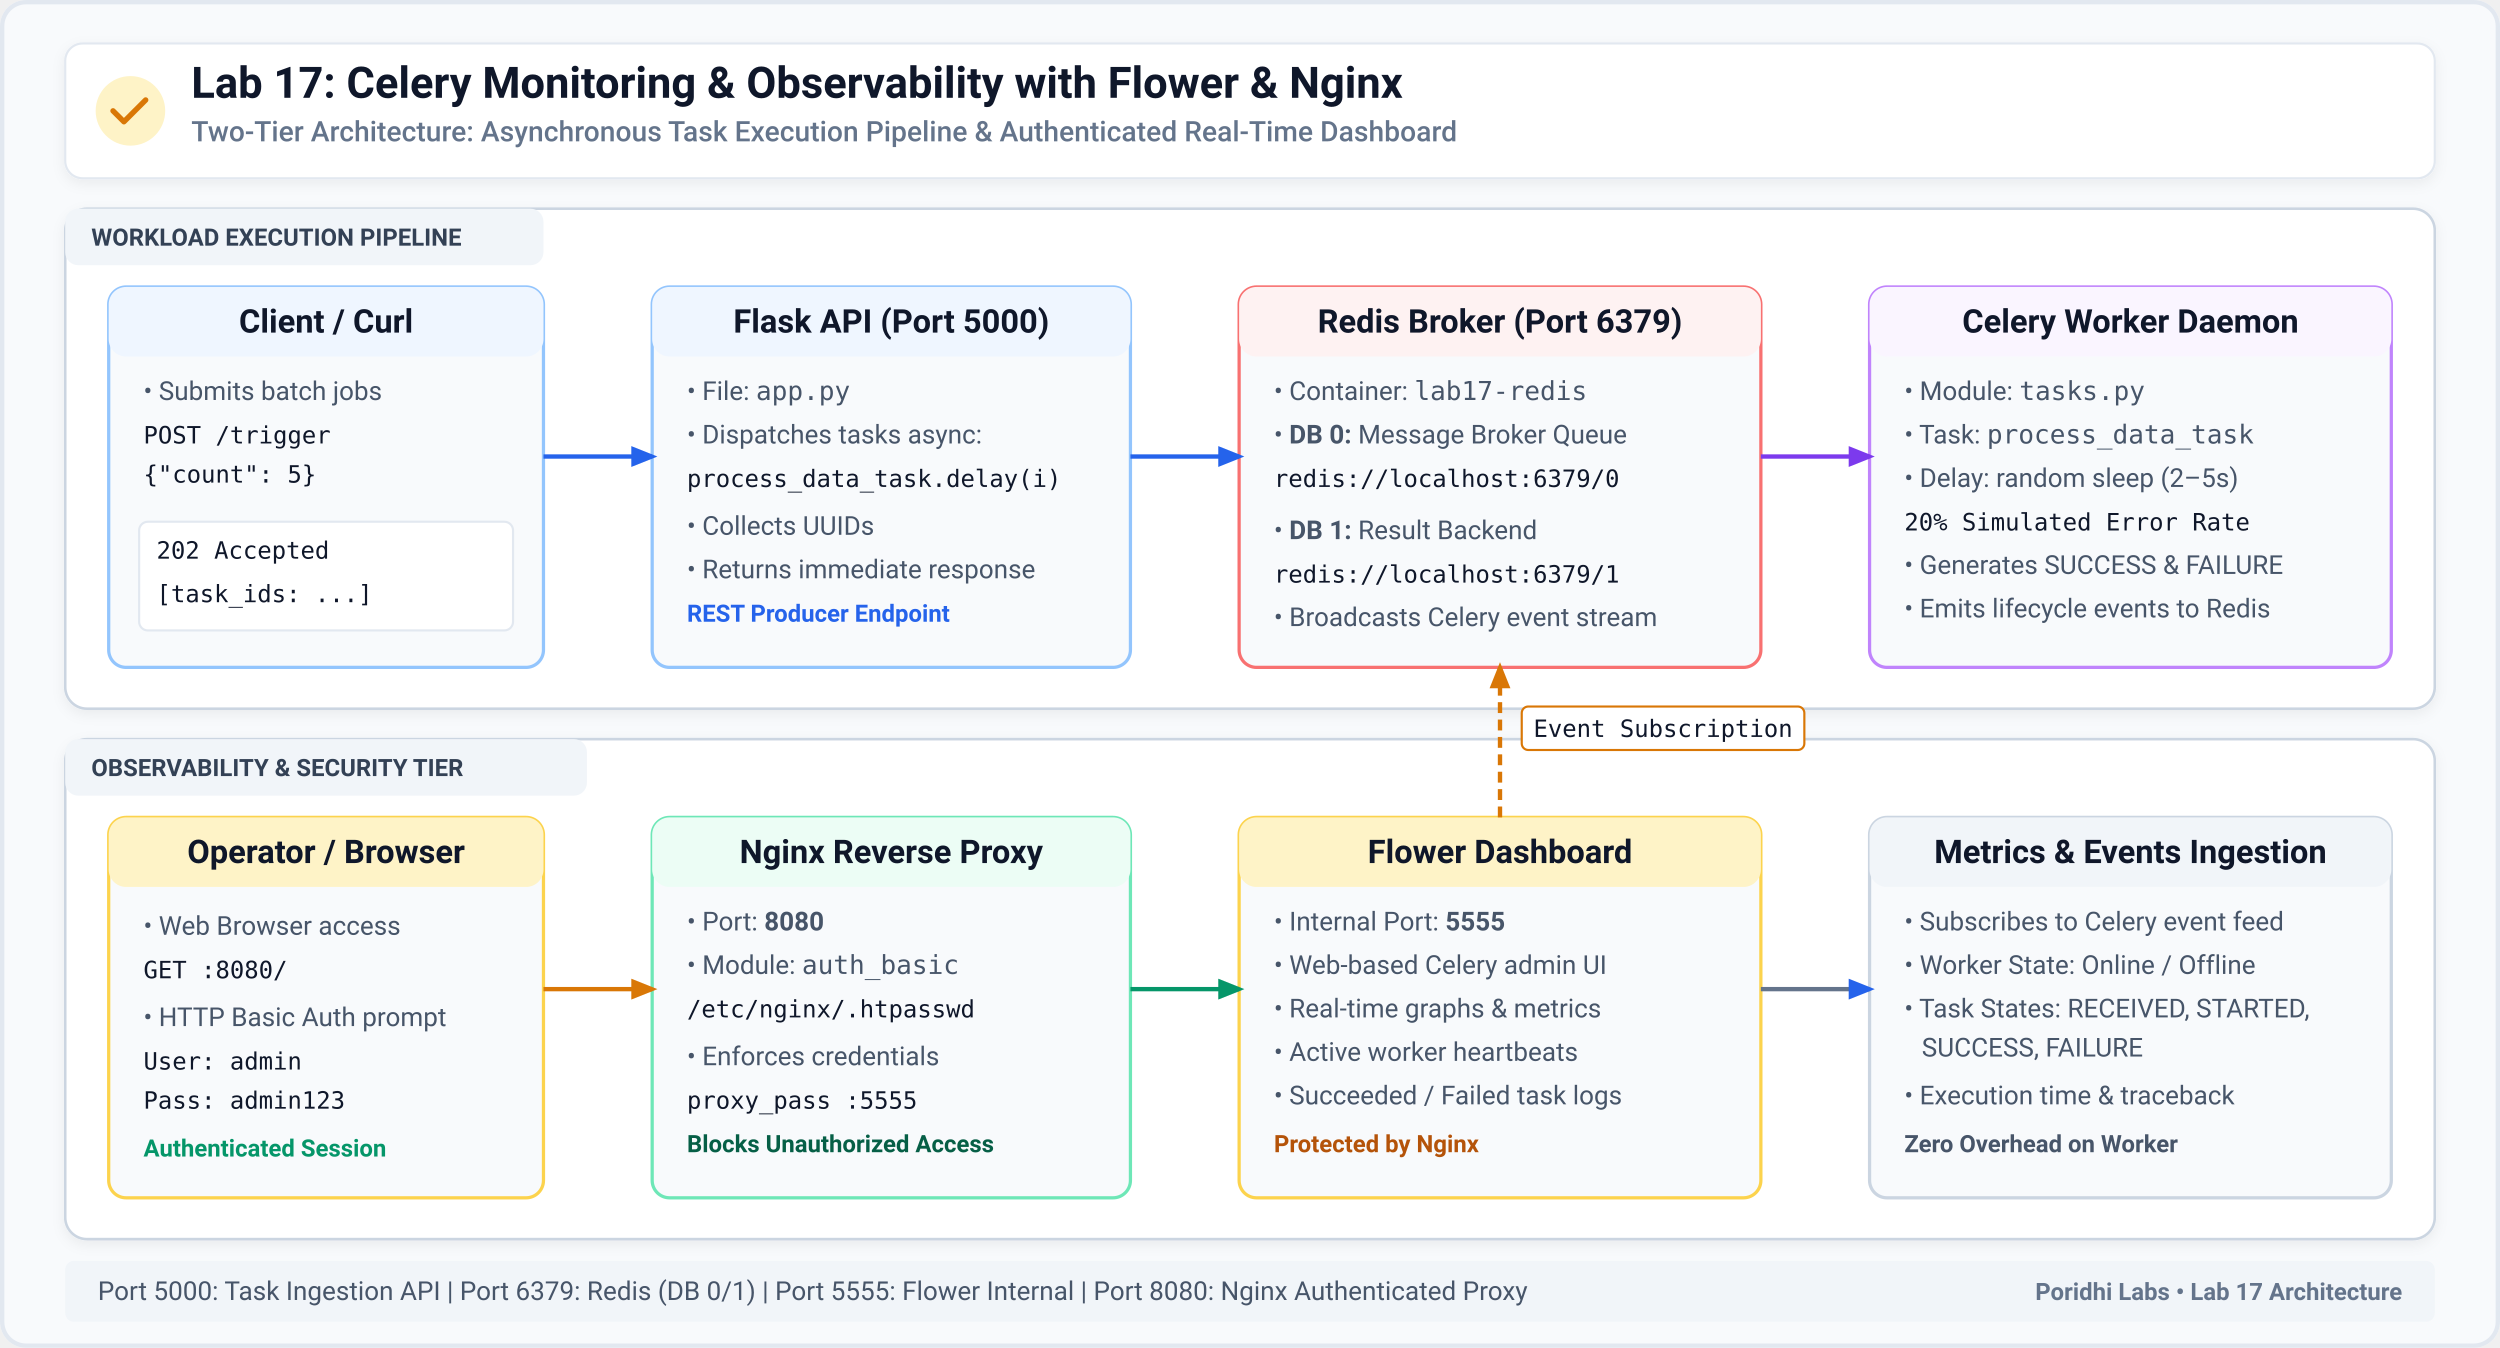
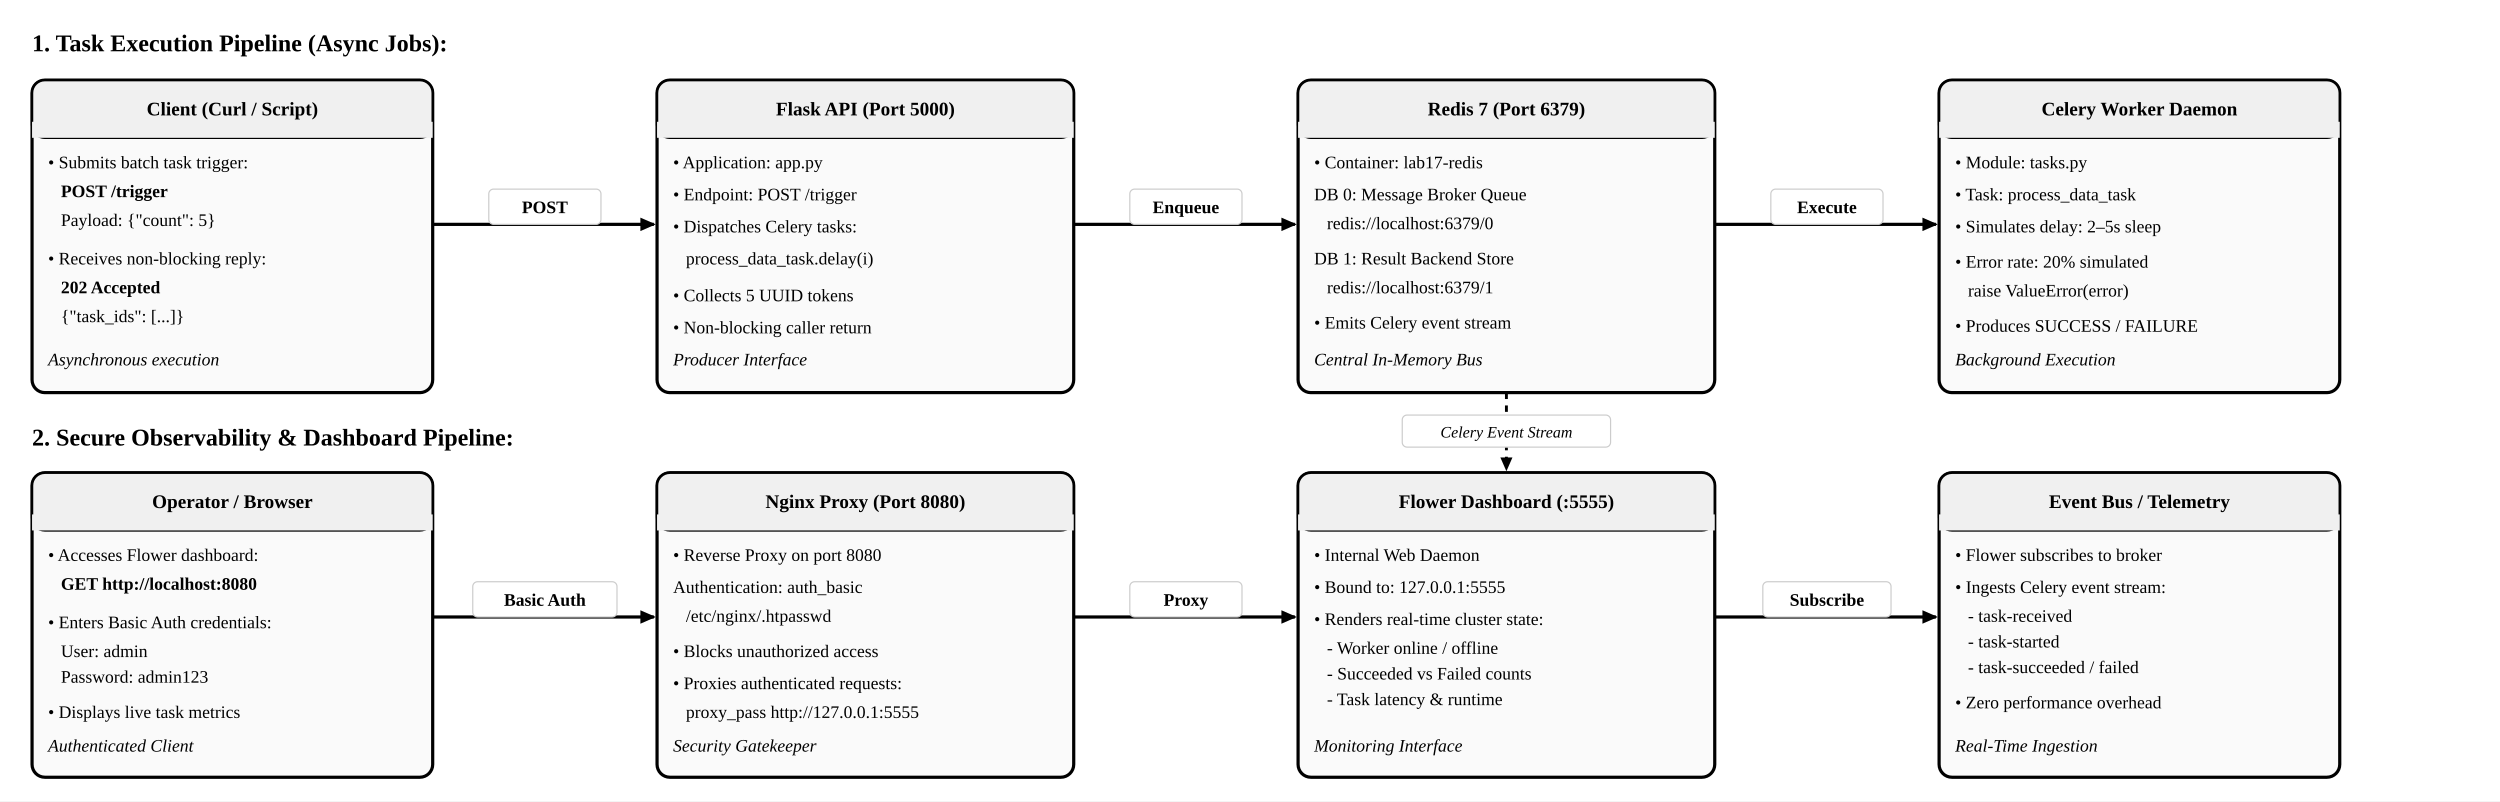
- <svg xmlns="http://www.w3.org/2000/svg" viewBox="0 0 1150 620" width="100%" height="100%">
+ <svg xmlns="http://www.w3.org/2000/svg" viewBox="0 0 1560 500" width="1560" height="500">
  <defs>
    <style>
-       .font-sans { font-family: -apple-system, BlinkMacSystemFont, "Segoe UI", Roboto, Helvetica, Arial, sans-serif; }
-       .title { font-size: 20px; font-weight: 700; fill: #0f172a; }
-       .subtitle { font-size: 13px; font-weight: 500; fill: #64748b; }
-       .box-title { font-size: 15px; font-weight: 700; fill: #0f172a; }
-       .box-desc { font-size: 12px; font-weight: 400; fill: #475569; }
-       .badge-text { font-size: 11px; font-weight: 600; }
-       .label-text { font-size: 12px; font-weight: 600; fill: #334155; }
-       .code-text { font-family: ui-monospace, SFMono-Regular, Menlo, Monaco, Consolas, monospace; font-size: 11px; fill: #0f172a; }
+       text {
+         font-family: "Times New Roman", Times, "Liberation Serif", serif;
+         fill: #000000;
+       }
+       .title-text {
+         font-size: 15px;
+         font-weight: bold;
+         fill: #000000;
+       }
+       .subtitle-text {
+         font-size: 11px;
+         font-style: italic;
+         fill: #000000;
+       }
+       .section-heading {
+         font-size: 12px;
+         font-weight: bold;
+         fill: #000000;
+       }
+       .code-font {
+         font-family: "Times New Roman", Times, "Liberation Serif", serif;
+         font-size: 11px;
+         fill: #000000;
+       }
+       .body-text {
+         font-size: 11px;
+         fill: #000000;
+       }
+       .arrow-label {
+         font-size: 11px;
+         font-weight: bold;
+         fill: #000000;
+       }
+       .arrow-sub {
+         font-size: 10px;
+         font-style: italic;
+         fill: #000000;
+       }
+       .flow-step-title {
+         font-size: 12px;
+         font-weight: bold;
+         fill: #000000;
+       }
+       .flow-step-sub {
+         font-size: 11px;
+         font-style: italic;
+         fill: #000000;
+       }
    </style>
-     <filter id="card-shadow" x="-4%" y="-4%" width="108%" height="108%" filterUnits="userSpaceOnUse">
-       <feDropShadow dx="0" dy="4" stdDeviation="6" flood-color="#0f172a" flood-opacity="0.08" />
-     </filter>
-     <filter id="subtle-shadow" x="-2%" y="-2%" width="104%" height="106%" filterUnits="userSpaceOnUse">
-       <feDropShadow dx="0" dy="2" stdDeviation="3" flood-color="#0f172a" flood-opacity="0.06" />
-     </filter>
-     <marker id="arrow-blue" viewBox="0 0 10 10" refX="8" refY="5" markerWidth="6" markerHeight="6" orient="auto-start-reverse">
-       <path d="M 0 1 L 10 5 L 0 9 z" fill="#2563eb" />
-     </marker>
-     <marker id="arrow-purple" viewBox="0 0 10 10" refX="8" refY="5" markerWidth="6" markerHeight="6" orient="auto-start-reverse">
-       <path d="M 0 1 L 10 5 L 0 9 z" fill="#7c3aed" />
-     </marker>
-     <marker id="arrow-amber" viewBox="0 0 10 10" refX="8" refY="5" markerWidth="6" markerHeight="6" orient="auto-start-reverse">
-       <path d="M 0 1 L 10 5 L 0 9 z" fill="#d97706" />
-     </marker>
-     <marker id="arrow-emerald" viewBox="0 0 10 10" refX="8" refY="5" markerWidth="6" markerHeight="6" orient="auto-start-reverse">
-       <path d="M 0 1 L 10 5 L 0 9 z" fill="#059669" />
+     <marker id="arr-black" viewBox="0 0 10 10" refX="7" refY="5" markerWidth="6" markerHeight="6" orient="auto-start-reverse">
+       <path d="M 0 1.5 L 8 5 L 0 8.5 z" fill="#000000" />
    </marker>
  </defs>
-   <rect width="1150" height="620" fill="#f8fafc" rx="12" />
-   <rect x="1" y="1" width="1148" height="618" fill="none" stroke="#e2e8f0" stroke-width="2" rx="11" />
-   <rect x="30" y="20" width="1090" height="62" rx="8" fill="#ffffff" stroke="#e2e8f0" stroke-width="1" filter="url(#subtle-shadow)" />
-   <circle cx="60" cy="51" r="16" fill="#fef3c7" />
-   <path d="M52 51 L57 56 L67 46" fill="none" stroke="#d97706" stroke-width="2.5" stroke-linecap="round" stroke-linejoin="round" />
-   <text x="88" y="45" class="font-sans title">Lab 17: Celery Monitoring &amp; Observability with Flower &amp; Nginx</text>
-   <text x="88" y="65" class="font-sans subtitle">Two-Tier Architecture: Asynchronous Task Execution Pipeline &amp; Authenticated Real-Time Dashboard</text>
-   <rect x="30" y="96" width="1090" height="230" rx="10" fill="#ffffff" stroke="#cbd5e1" stroke-width="1.2" filter="url(#subtle-shadow)" />
-   <rect x="30" y="96" width="220" height="26" rx="6" fill="#f1f5f9" />
-   <text x="42" y="113" class="font-sans badge-text" fill="#334155">WORKLOAD EXECUTION PIPELINE</text>
-   <g transform="translate(50, 132)">
-     <rect width="200" height="175" rx="8" fill="#f8fafc" stroke="#93c5fd" stroke-width="1.5" />
-     <rect width="200" height="32" rx="8" fill="#eff6ff" />
-     <text x="100" y="21" text-anchor="middle" class="font-sans box-title" fill="#1e40af">Client / Curl</text>
-     <text x="16" y="52" class="font-sans box-desc">• Submits batch jobs</text>
-     <text x="16" y="72" class="code-text" fill="#2563eb">POST /trigger</text>
-     <text x="16" y="90" class="code-text" fill="#64748b">{"count": 5}</text>
-     <rect x="14" y="108" width="172" height="50" rx="4" fill="#ffffff" stroke="#e2e8f0" stroke-width="1" />
-     <text x="22" y="125" class="code-text" fill="#059669">202 Accepted</text>
-     <text x="22" y="145" class="code-text" fill="#64748b">[task_ids: ...]</text>
+   <rect width="100%" height="100%" fill="#ffffff" />
+   <text x="20" y="32" class="title-text">1. Task Execution Pipeline (Async Jobs):</text>
+   <g transform="translate(20, 50)">
+     <rect width="250" height="195" rx="8" fill="#fafafa" stroke="#000000" stroke-width="2" />
+     <rect width="250" height="36" rx="8" fill="#f0f0f0" stroke="#000000" stroke-width="1.5" />
+     <rect y="26" width="250" height="10" fill="#f0f0f0" />
+     <text x="125" y="22" text-anchor="middle" class="section-heading">Client (Curl / Script)</text>
+     <text x="10" y="55" class="body-text">• Submits batch task trigger:</text>
+     <text x="18" y="73" class="code-font" font-weight="bold">POST /trigger</text>
+     <text x="18" y="91" class="code-font">Payload: {"count": 5}</text>
+     <text x="10" y="115" class="body-text">• Receives non-blocking reply:</text>
+     <text x="18" y="133" class="code-font" font-weight="bold">202 Accepted</text>
+     <text x="18" y="151" class="code-font">{"task_ids": [...]}</text>
+     <text x="10" y="178" class="subtitle-text">Asynchronous execution</text>
  </g>
-   <g transform="translate(300, 132)">
-     <rect width="220" height="175" rx="8" fill="#f8fafc" stroke="#93c5fd" stroke-width="1.5" />
-     <rect width="220" height="32" rx="8" fill="#eff6ff" />
-     <text x="110" y="21" text-anchor="middle" class="font-sans box-title" fill="#1e40af">Flask API (Port 5000)</text>
-     <text x="16" y="52" class="font-sans box-desc">• File: <tspan font-family="monospace">app.py</tspan>
-     </text>
-     <text x="16" y="72" class="font-sans box-desc">• Dispatches tasks async:</text>
-     <text x="16" y="92" class="code-text" fill="#2563eb">process_data_task.delay(i)</text>
-     <text x="16" y="114" class="font-sans box-desc">• Collects UUIDs</text>
-     <text x="16" y="134" class="font-sans box-desc">• Returns immediate response</text>
-     <text x="16" y="154" class="font-sans badge-text" fill="#2563eb">REST Producer Endpoint</text>
+   <g transform="translate(410, 50)">
+     <rect width="260" height="195" rx="8" fill="#fafafa" stroke="#000000" stroke-width="2" />
+     <rect width="260" height="36" rx="8" fill="#f0f0f0" stroke="#000000" stroke-width="1.5" />
+     <rect y="26" width="260" height="10" fill="#f0f0f0" />
+     <text x="130" y="22" text-anchor="middle" class="section-heading">Flask API (Port 5000)</text>
+     <text x="10" y="55" class="body-text">• Application: app.py</text>
+     <text x="10" y="75" class="body-text">• Endpoint: POST /trigger</text>
+     <text x="10" y="95" class="body-text">• Dispatches Celery tasks:</text>
+     <text x="18" y="115" class="code-font">process_data_task.delay(i)</text>
+     <text x="10" y="138" class="body-text">• Collects 5 UUID tokens</text>
+     <text x="10" y="158" class="body-text">• Non-blocking caller return</text>
+     <text x="10" y="178" class="subtitle-text">Producer Interface</text>
  </g>
-   <g transform="translate(570, 132)">
-     <rect width="240" height="175" rx="8" fill="#f8fafc" stroke="#f87171" stroke-width="1.5" />
-     <rect width="240" height="32" rx="8" fill="#fef2f2" />
-     <text x="120" y="21" text-anchor="middle" class="font-sans box-title" fill="#991b1b">Redis Broker (Port 6379)</text>
-     <text x="16" y="52" class="font-sans box-desc">• Container: <tspan font-family="monospace">lab17-redis</tspan>
-     </text>
-     <text x="16" y="72" class="font-sans box-desc">• <tspan font-weight="600">DB 0:</tspan> Message Broker Queue</text>
-     <text x="16" y="92" class="code-text" fill="#991b1b">redis://localhost:6379/0</text>
-     <text x="16" y="116" class="font-sans box-desc">• <tspan font-weight="600">DB 1:</tspan> Result Backend</text>
-     <text x="16" y="136" class="code-text" fill="#991b1b">redis://localhost:6379/1</text>
-     <text x="16" y="156" class="font-sans box-desc">• Broadcasts Celery event stream</text>
+   <g transform="translate(810, 50)">
+     <rect width="260" height="195" rx="8" fill="#fafafa" stroke="#000000" stroke-width="2" />
+     <rect width="260" height="36" rx="8" fill="#f0f0f0" stroke="#000000" stroke-width="1.5" />
+     <rect y="26" width="260" height="10" fill="#f0f0f0" />
+     <text x="130" y="22" text-anchor="middle" class="section-heading">Redis 7 (Port 6379)</text>
+     <text x="10" y="55" class="body-text">• Container: lab17-redis</text>
+     <text x="10" y="75" class="body-text">DB 0: Message Broker Queue</text>
+     <text x="18" y="93" class="code-font">redis://localhost:6379/0</text>
+     <text x="10" y="115" class="body-text">DB 1: Result Backend Store</text>
+     <text x="18" y="133" class="code-font">redis://localhost:6379/1</text>
+     <text x="10" y="155" class="body-text">• Emits Celery event stream</text>
+     <text x="10" y="178" class="subtitle-text">Central In-Memory Bus</text>
  </g>
-   <g transform="translate(860, 132)">
-     <rect width="240" height="175" rx="8" fill="#f8fafc" stroke="#c084fc" stroke-width="1.5" />
-     <rect width="240" height="32" rx="8" fill="#faf5ff" />
-     <text x="120" y="21" text-anchor="middle" class="font-sans box-title" fill="#581c87">Celery Worker Daemon</text>
-     <text x="16" y="52" class="font-sans box-desc">• Module: <tspan font-family="monospace">tasks.py</tspan>
-     </text>
-     <text x="16" y="72" class="font-sans box-desc">• Task: <tspan font-family="monospace">process_data_task</tspan>
-     </text>
-     <text x="16" y="92" class="font-sans box-desc">• Delay: random sleep (2–5s)</text>
-     <text x="16" y="112" class="code-text" fill="#d97706">20% Simulated Error Rate</text>
-     <text x="16" y="132" class="font-sans box-desc">• Generates SUCCESS &amp; FAILURE</text>
-     <text x="16" y="152" class="font-sans box-desc">• Emits lifecycle events to Redis</text>
+   <g transform="translate(1210, 50)">
+     <rect width="250" height="195" rx="8" fill="#fafafa" stroke="#000000" stroke-width="2" />
+     <rect width="250" height="36" rx="8" fill="#f0f0f0" stroke="#000000" stroke-width="1.5" />
+     <rect y="26" width="250" height="10" fill="#f0f0f0" />
+     <text x="125" y="22" text-anchor="middle" class="section-heading">Celery Worker Daemon</text>
+     <text x="10" y="55" class="body-text">• Module: tasks.py</text>
+     <text x="10" y="75" class="body-text">• Task: process_data_task</text>
+     <text x="10" y="95" class="body-text">• Simulates delay: 2–5s sleep</text>
+     <text x="10" y="117" class="body-text">• Error rate: 20% simulated</text>
+     <text x="18" y="135" class="code-font">raise ValueError(error)</text>
+     <text x="10" y="157" class="body-text">• Produces SUCCESS / FAILURE</text>
+     <text x="10" y="178" class="subtitle-text">Background Execution</text>
  </g>
-   <line x1="250" y1="210" x2="300" y2="210" stroke="#2563eb" stroke-width="2" marker-end="url(#arrow-blue)" />
-   <line x1="520" y1="210" x2="570" y2="210" stroke="#2563eb" stroke-width="2" marker-end="url(#arrow-blue)" />
-   <line x1="810" y1="210" x2="860" y2="210" stroke="#7c3aed" stroke-width="2" marker-end="url(#arrow-purple)" />
-   <rect x="30" y="340" width="1090" height="230" rx="10" fill="#ffffff" stroke="#cbd5e1" stroke-width="1.2" filter="url(#subtle-shadow)" />
-   <rect x="30" y="340" width="240" height="26" rx="6" fill="#f1f5f9" />
-   <text x="42" y="357" class="font-sans badge-text" fill="#334155">OBSERVABILITY &amp; SECURITY TIER</text>
-   <g transform="translate(50, 376)">
-     <rect width="200" height="175" rx="8" fill="#f8fafc" stroke="#fcd34d" stroke-width="1.5" />
-     <rect width="200" height="32" rx="8" fill="#fef3c7" />
-     <text x="100" y="21" text-anchor="middle" class="font-sans box-title" fill="#92400e">Operator / Browser</text>
-     <text x="16" y="54" class="font-sans box-desc">• Web Browser access</text>
-     <text x="16" y="74" class="code-text" fill="#b45309">GET :8080/</text>
-     <text x="16" y="96" class="font-sans box-desc">• HTTP Basic Auth prompt</text>
-     <text x="16" y="116" class="code-text" fill="#475569">User: admin</text>
-     <text x="16" y="134" class="code-text" fill="#475569">Pass: admin123</text>
-     <text x="16" y="156" class="font-sans badge-text" fill="#059669">Authenticated Session</text>
+   <line x1="270" y1="140" x2="408" y2="140" stroke="#000000" stroke-width="2" marker-end="url(#arr-black)" />
+   <rect x="305" y="118" width="70" height="22" rx="3" fill="#ffffff" stroke="#cccccc" stroke-width="0.75" />
+   <text x="340" y="133" text-anchor="middle" class="arrow-label">POST</text>
+   <line x1="670" y1="140" x2="808" y2="140" stroke="#000000" stroke-width="2" marker-end="url(#arr-black)" />
+   <rect x="705" y="118" width="70" height="22" rx="3" fill="#ffffff" stroke="#cccccc" stroke-width="0.75" />
+   <text x="740" y="133" text-anchor="middle" class="arrow-label">Enqueue</text>
+   <line x1="1070" y1="140" x2="1208" y2="140" stroke="#000000" stroke-width="2" marker-end="url(#arr-black)" />
+   <rect x="1105" y="118" width="70" height="22" rx="3" fill="#ffffff" stroke="#cccccc" stroke-width="0.75" />
+   <text x="1140" y="133" text-anchor="middle" class="arrow-label">Execute</text>
+   <text x="20" y="278" class="title-text">2. Secure Observability &amp; Dashboard Pipeline:</text>
+   <g transform="translate(20, 295)">
+     <rect width="250" height="190" rx="8" fill="#fafafa" stroke="#000000" stroke-width="2" />
+     <rect width="250" height="36" rx="8" fill="#f0f0f0" stroke="#000000" stroke-width="1.5" />
+     <rect y="26" width="250" height="10" fill="#f0f0f0" />
+     <text x="125" y="22" text-anchor="middle" class="section-heading">Operator / Browser</text>
+     <text x="10" y="55" class="body-text">• Accesses Flower dashboard:</text>
+     <text x="18" y="73" class="code-font" font-weight="bold">GET http://localhost:8080</text>
+     <text x="10" y="97" class="body-text">• Enters Basic Auth credentials:</text>
+     <text x="18" y="115" class="body-text">User: admin</text>
+     <text x="18" y="131" class="body-text">Password: admin123</text>
+     <text x="10" y="153" class="body-text">• Displays live task metrics</text>
+     <text x="10" y="174" class="subtitle-text">Authenticated Client</text>
  </g>
-   <g transform="translate(300, 376)">
-     <rect width="220" height="175" rx="8" fill="#f8fafc" stroke="#6ee7b7" stroke-width="1.5" />
-     <rect width="220" height="32" rx="8" fill="#ecfdf5" />
-     <text x="110" y="21" text-anchor="middle" class="font-sans box-title" fill="#065f46">Nginx Reverse Proxy</text>
-     <text x="16" y="52" class="font-sans box-desc">• Port: <tspan font-weight="600">8080</tspan>
-     </text>
-     <text x="16" y="72" class="font-sans box-desc">• Module: <tspan font-family="monospace">auth_basic</tspan>
-     </text>
-     <text x="16" y="92" class="code-text" fill="#065f46">/etc/nginx/.htpasswd</text>
-     <text x="16" y="114" class="font-sans box-desc">• Enforces credentials</text>
-     <text x="16" y="134" class="code-text" fill="#059669">proxy_pass :5555</text>
-     <text x="16" y="154" class="font-sans badge-text" fill="#065f46">Blocks Unauthorized Access</text>
+   <g transform="translate(410, 295)">
+     <rect width="260" height="190" rx="8" fill="#fafafa" stroke="#000000" stroke-width="2" />
+     <rect width="260" height="36" rx="8" fill="#f0f0f0" stroke="#000000" stroke-width="1.5" />
+     <rect y="26" width="260" height="10" fill="#f0f0f0" />
+     <text x="130" y="22" text-anchor="middle" class="section-heading">Nginx Proxy (Port 8080)</text>
+     <text x="10" y="55" class="body-text">• Reverse Proxy on port 8080</text>
+     <text x="10" y="75" class="body-text">Authentication: auth_basic</text>
+     <text x="18" y="93" class="code-font">/etc/nginx/.htpasswd</text>
+     <text x="10" y="115" class="body-text">• Blocks unauthorized access</text>
+     <text x="10" y="135" class="body-text">• Proxies authenticated requests:</text>
+     <text x="18" y="153" class="code-font">proxy_pass http://127.0.0.1:5555</text>
+     <text x="10" y="174" class="subtitle-text">Security Gatekeeper</text>
  </g>
-   <g transform="translate(570, 376)">
-     <rect width="240" height="175" rx="8" fill="#f8fafc" stroke="#fcd34d" stroke-width="1.5" />
-     <rect width="240" height="32" rx="8" fill="#fef3c7" />
-     <text x="120" y="21" text-anchor="middle" class="font-sans box-title" fill="#92400e">Flower Dashboard</text>
-     <text x="16" y="52" class="font-sans box-desc">• Internal Port: <tspan font-weight="600">5555</tspan>
-     </text>
-     <text x="16" y="72" class="font-sans box-desc">• Web-based Celery admin UI</text>
-     <text x="16" y="92" class="font-sans box-desc">• Real-time graphs &amp; metrics</text>
-     <text x="16" y="112" class="font-sans box-desc">• Active worker heartbeats</text>
-     <text x="16" y="132" class="font-sans box-desc">• Succeeded / Failed task logs</text>
-     <text x="16" y="154" class="font-sans badge-text" fill="#b45309">Protected by Nginx</text>
+   <g transform="translate(810, 295)">
+     <rect width="260" height="190" rx="8" fill="#fafafa" stroke="#000000" stroke-width="2" />
+     <rect width="260" height="36" rx="8" fill="#f0f0f0" stroke="#000000" stroke-width="1.5" />
+     <rect y="26" width="260" height="10" fill="#f0f0f0" />
+     <text x="130" y="22" text-anchor="middle" class="section-heading">Flower Dashboard (:5555)</text>
+     <text x="10" y="55" class="body-text">• Internal Web Daemon</text>
+     <text x="10" y="75" class="body-text">• Bound to: 127.0.0.1:5555</text>
+     <text x="10" y="95" class="body-text">• Renders real-time cluster state:</text>
+     <text x="18" y="113" class="body-text">- Worker online / offline</text>
+     <text x="18" y="129" class="body-text">- Succeeded vs Failed counts</text>
+     <text x="18" y="145" class="body-text">- Task latency &amp; runtime</text>
+     <text x="10" y="174" class="subtitle-text">Monitoring Interface</text>
  </g>
-   <g transform="translate(860, 376)">
-     <rect width="240" height="175" rx="8" fill="#f8fafc" stroke="#cbd5e1" stroke-width="1.5" />
-     <rect width="240" height="32" rx="8" fill="#f1f5f9" />
-     <text x="120" y="21" text-anchor="middle" class="font-sans box-title" fill="#1e293b">Metrics &amp; Events Ingestion</text>
-     <text x="16" y="52" class="font-sans box-desc">• Subscribes to Celery event feed</text>
-     <text x="16" y="72" class="font-sans box-desc">• Worker State: Online / Offline</text>
-     <text x="16" y="92" class="font-sans box-desc">• Task States: RECEIVED, STARTED,</text>
-     <text x="24" y="110" class="font-sans box-desc">SUCCESS, FAILURE</text>
-     <text x="16" y="132" class="font-sans box-desc">• Execution time &amp; traceback</text>
-     <text x="16" y="154" class="font-sans badge-text" fill="#475569">Zero Overhead on Worker</text>
+   <g transform="translate(1210, 295)">
+     <rect width="250" height="190" rx="8" fill="#fafafa" stroke="#000000" stroke-width="2" />
+     <rect width="250" height="36" rx="8" fill="#f0f0f0" stroke="#000000" stroke-width="1.5" />
+     <rect y="26" width="250" height="10" fill="#f0f0f0" />
+     <text x="125" y="22" text-anchor="middle" class="section-heading">Event Bus / Telemetry</text>
+     <text x="10" y="55" class="body-text">• Flower subscribes to broker</text>
+     <text x="10" y="75" class="body-text">• Ingests Celery event stream:</text>
+     <text x="18" y="93" class="body-text">- task-received</text>
+     <text x="18" y="109" class="body-text">- task-started</text>
+     <text x="18" y="125" class="body-text">- task-succeeded / failed</text>
+     <text x="10" y="147" class="body-text">• Zero performance overhead</text>
+     <text x="10" y="174" class="subtitle-text">Real-Time Ingestion</text>
  </g>
-   <line x1="250" y1="455" x2="300" y2="455" stroke="#d97706" stroke-width="2" marker-end="url(#arrow-amber)" />
-   <line x1="520" y1="455" x2="570" y2="455" stroke="#059669" stroke-width="2" marker-end="url(#arrow-emerald)" />
-   <line x1="810" y1="455" x2="860" y2="455" stroke="#64748b" stroke-width="2" marker-end="url(#arrow-blue)" />
-   <path d="M 690 376 L 690 307" stroke="#d97706" stroke-width="2" stroke-dasharray="5 3" marker-end="url(#arrow-amber)" />
-   <rect x="700" y="325" width="130" height="20" rx="3" fill="#ffffff" stroke="#d97706" stroke-width="1" />
-   <text x="765" y="339" text-anchor="middle" class="font-sans code-text" fill="#b45309">Event Subscription</text>
-   <rect x="30" y="580" width="1090" height="28" rx="4" fill="#f1f5f9" />
-   <text x="45" y="598" class="font-sans box-desc">Port 5000: Task Ingestion API | Port 6379: Redis (DB 0/1) | Port 5555: Flower Internal | Port 8080: Nginx Authenticated Proxy</text>
-   <text x="1105" y="598" text-anchor="end" class="font-sans badge-text" fill="#64748b">Poridhi Labs • Lab 17 Architecture</text>
+   <line x1="270" y1="385" x2="408" y2="385" stroke="#000000" stroke-width="2" marker-end="url(#arr-black)" />
+   <rect x="295" y="363" width="90" height="22" rx="3" fill="#ffffff" stroke="#cccccc" stroke-width="0.75" />
+   <text x="340" y="378" text-anchor="middle" class="arrow-label">Basic Auth</text>
+   <line x1="670" y1="385" x2="808" y2="385" stroke="#000000" stroke-width="2" marker-end="url(#arr-black)" />
+   <rect x="705" y="363" width="70" height="22" rx="3" fill="#ffffff" stroke="#cccccc" stroke-width="0.75" />
+   <text x="740" y="378" text-anchor="middle" class="arrow-label">Proxy</text>
+   <line x1="1070" y1="385" x2="1208" y2="385" stroke="#000000" stroke-width="2" marker-end="url(#arr-black)" />
+   <rect x="1100" y="363" width="80" height="22" rx="3" fill="#ffffff" stroke="#cccccc" stroke-width="0.75" />
+   <text x="1140" y="378" text-anchor="middle" class="arrow-label">Subscribe</text>
+   <line x1="940" y1="245" x2="940" y2="293" stroke="#000000" stroke-width="1.8" stroke-dasharray="4,4" marker-end="url(#arr-black)" />
+   <rect x="875" y="259" width="130" height="20" rx="3" fill="#ffffff" stroke="#cccccc" stroke-width="0.75" />
+   <text x="940" y="273" text-anchor="middle" class="arrow-sub">Celery Event Stream</text>
</svg>
